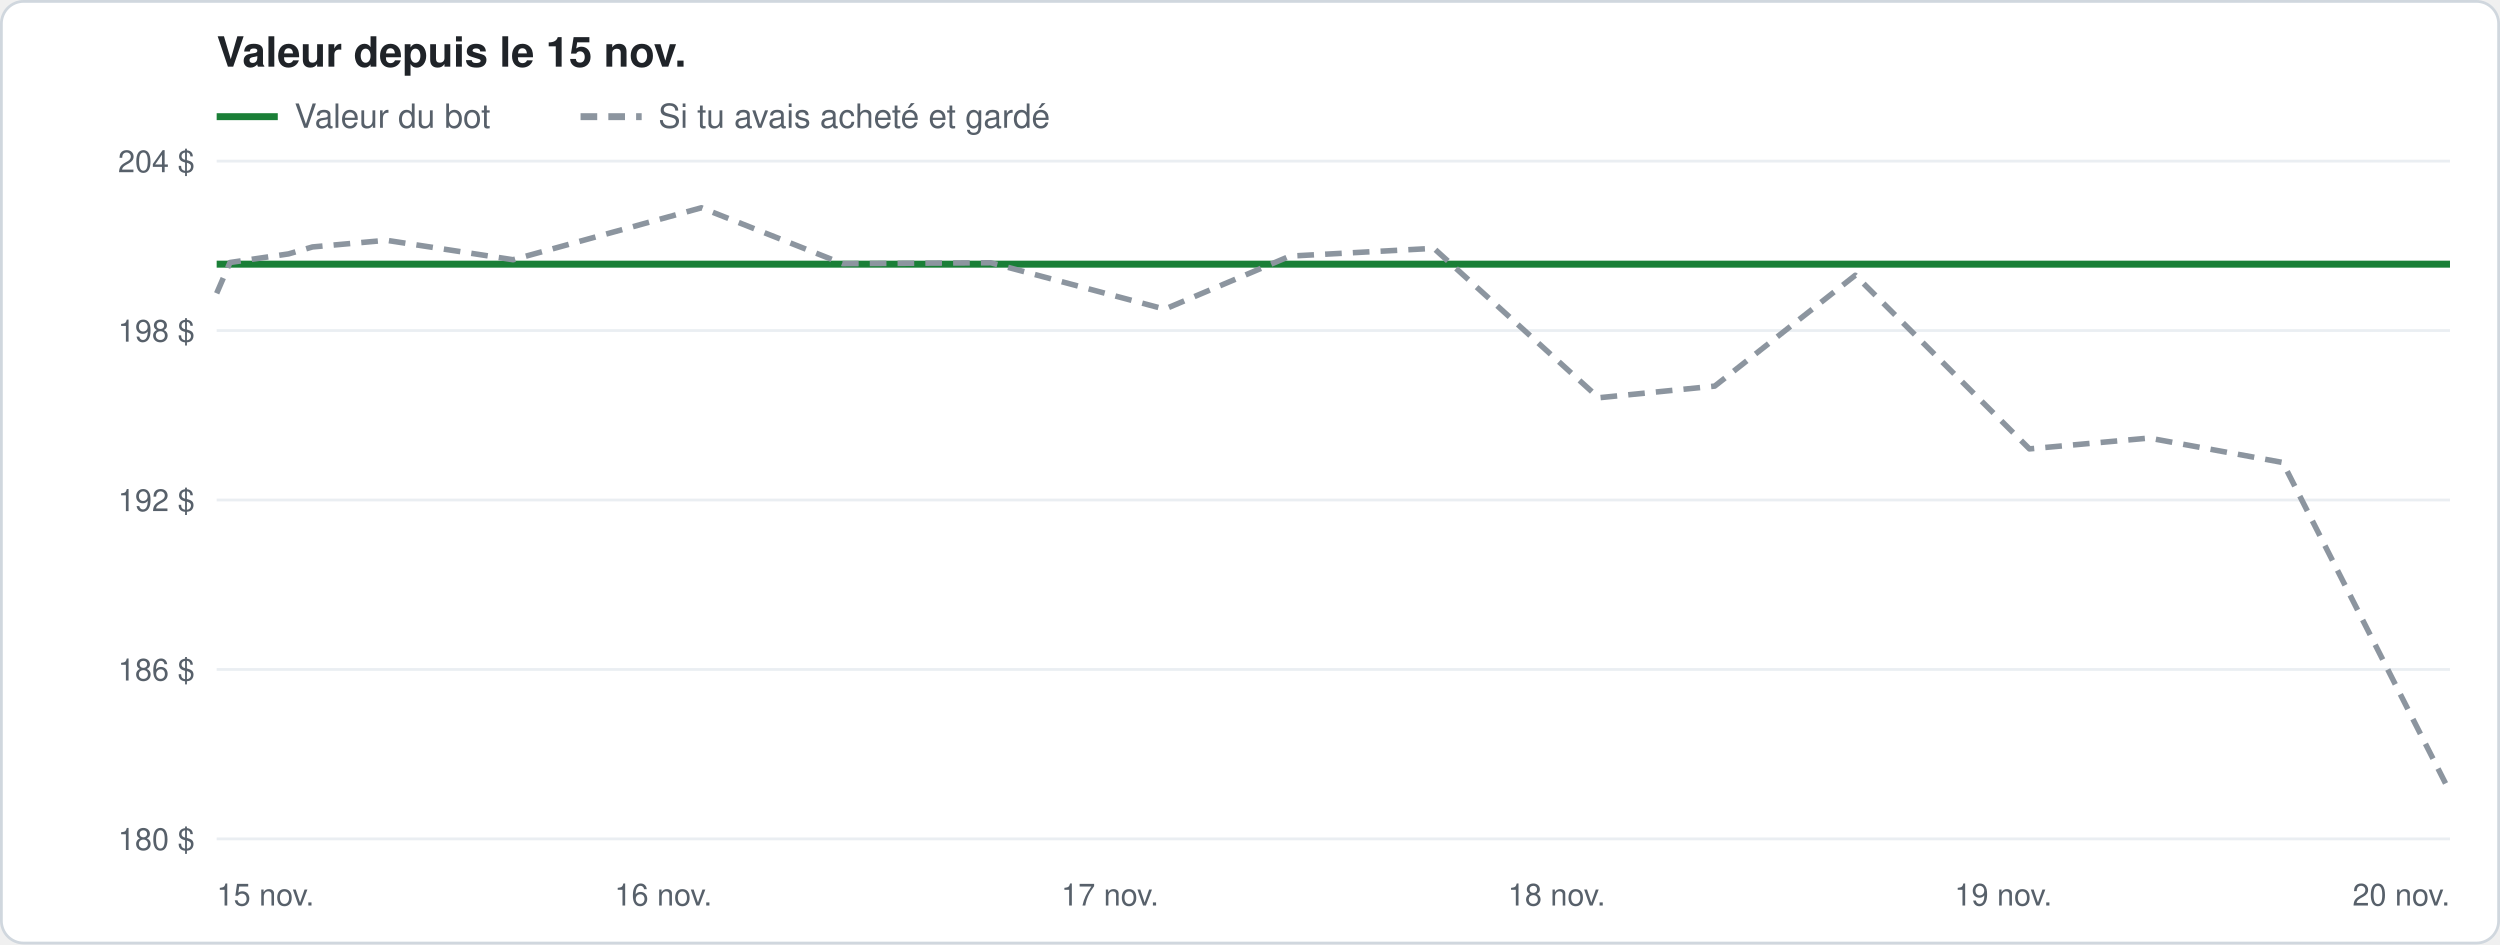
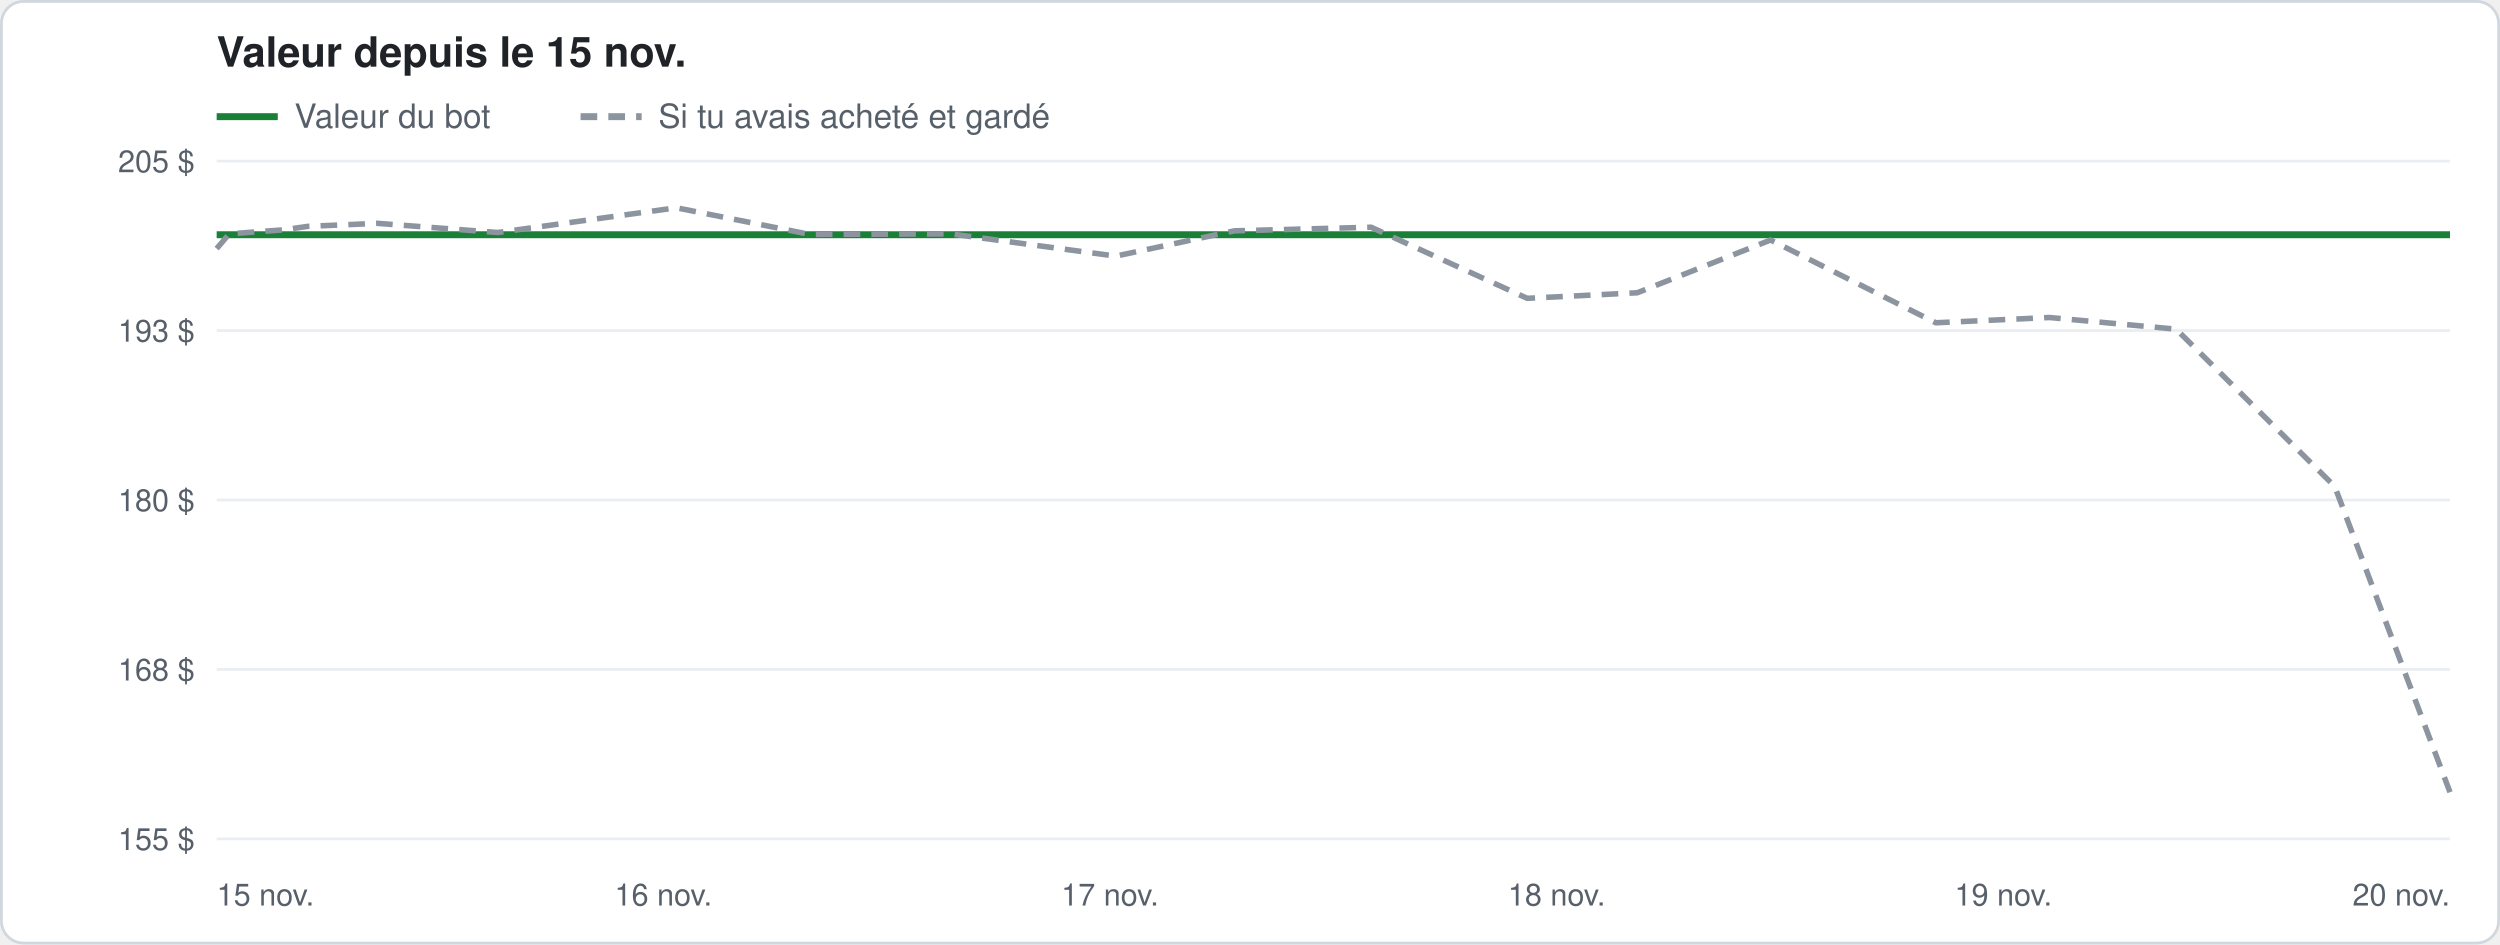
<svg xmlns="http://www.w3.org/2000/svg" width="900" height="340" viewBox="0 0 900 340" font-family="-apple-system, Segoe UI, Helvetica, Arial, sans-serif">
  <rect x="0.5" y="0.5" width="899" height="339" rx="8" fill="#ffffff" stroke="#d0d7de" />
  <text x="78" y="24" font-size="15" font-weight="600" fill="#1f2328">Valeur depuis le 15 nov.</text>
  <line x1="78" y1="42" x2="100" y2="42" stroke="#1a7f37" stroke-width="2.5" />
  <text x="106" y="46" font-size="12" fill="#57606a">Valeur du bot</text>
  <line x1="209" y1="42" x2="231" y2="42" stroke="#8c959f" stroke-width="2.5" stroke-dasharray="6 4" />
  <text x="237" y="46" font-size="12" fill="#57606a">Si tu avais acheté et gardé</text>
  <line x1="78" y1="302.0" x2="882" y2="302.0" stroke="#eaeef2" />
-   <text x="70" y="306.0" font-size="11" fill="#57606a" text-anchor="end">180 $</text>
+   <text x="70" y="306.0" font-size="11" fill="#57606a" text-anchor="end">155 $</text>
  <line x1="78" y1="241.0" x2="882" y2="241.0" stroke="#eaeef2" />
-   <text x="70" y="245.0" font-size="11" fill="#57606a" text-anchor="end">186 $</text>
+   <text x="70" y="245.0" font-size="11" fill="#57606a" text-anchor="end">168 $</text>
  <line x1="78" y1="180.0" x2="882" y2="180.0" stroke="#eaeef2" />
-   <text x="70" y="184.0" font-size="11" fill="#57606a" text-anchor="end">192 $</text>
+   <text x="70" y="184.0" font-size="11" fill="#57606a" text-anchor="end">180 $</text>
  <line x1="78" y1="119.0" x2="882" y2="119.0" stroke="#eaeef2" />
-   <text x="70" y="123.0" font-size="11" fill="#57606a" text-anchor="end">198 $</text>
+   <text x="70" y="123.0" font-size="11" fill="#57606a" text-anchor="end">193 $</text>
  <line x1="78" y1="58.0" x2="882" y2="58.0" stroke="#eaeef2" />
-   <text x="70" y="62.0" font-size="11" fill="#57606a" text-anchor="end">204 $</text>
+   <text x="70" y="62.0" font-size="11" fill="#57606a" text-anchor="end">205 $</text>
  <text x="78.0" y="326" font-size="11" fill="#57606a" text-anchor="start">15 nov.</text>
  <text x="238.8" y="326" font-size="11" fill="#57606a" text-anchor="middle">16 nov.</text>
  <text x="399.6" y="326" font-size="11" fill="#57606a" text-anchor="middle">17 nov.</text>
  <text x="560.4" y="326" font-size="11" fill="#57606a" text-anchor="middle">18 nov.</text>
  <text x="721.2" y="326" font-size="11" fill="#57606a" text-anchor="middle">19 nov.</text>
  <text x="882.0" y="326" font-size="11" fill="#57606a" text-anchor="end">20 nov.</text>
-   <polyline points="78.0,95.1 82.8,95.1 103.9,95.1 112.5,95.1 139.1,95.1 184.7,95.1 252.5,95.1 303.3,95.1 356.7,95.1 419.3,95.1 464.4,95.1 516.2,95.1 575.5,95.1 617.3,95.1 667.9,95.1 730.6,95.1 773.7,95.1 821.8,95.1 882.0,95.1" fill="none" stroke="#1a7f37" stroke-width="2.5" stroke-linejoin="round" />
-   <polyline points="78.0,105.6 82.8,94.5 103.9,91.4 112.5,88.9 139.1,86.5 184.7,93.5 252.5,74.8 303.3,94.9 356.7,94.6 419.3,111.3 464.4,92.2 516.2,89.4 575.5,143.2 617.3,139.0 667.9,99.1 730.6,161.6 773.7,157.7 821.8,166.5 882.0,285.2" fill="none" stroke="#8c959f" stroke-width="2" stroke-linejoin="round" stroke-dasharray="6 4" />
+   <polyline points="78.0,84.5 82.5,84.5 102.5,84.5 110.7,84.5 135.9,84.5 179.2,84.5 243.5,84.5 291.6,84.5 342.3,84.5 401.7,84.5 444.4,84.5 493.6,84.5 549.8,84.5 589.4,84.5 637.4,84.5 696.9,84.5 737.8,84.5 783.4,84.5 840.5,84.5 882.0,84.5" fill="none" stroke="#1a7f37" stroke-width="2.5" stroke-linejoin="round" />
+   <polyline points="78.0,89.5 82.5,84.2 102.5,82.7 110.7,81.5 135.9,80.4 179.2,83.7 243.5,74.8 291.6,84.4 342.3,84.2 401.7,92.2 444.4,83.1 493.6,81.8 549.8,107.4 589.4,105.4 637.4,86.4 696.9,116.2 737.8,114.3 783.4,118.5 840.5,175.1 882.0,285.2" fill="none" stroke="#8c959f" stroke-width="2" stroke-linejoin="round" stroke-dasharray="6 4" />
</svg>
